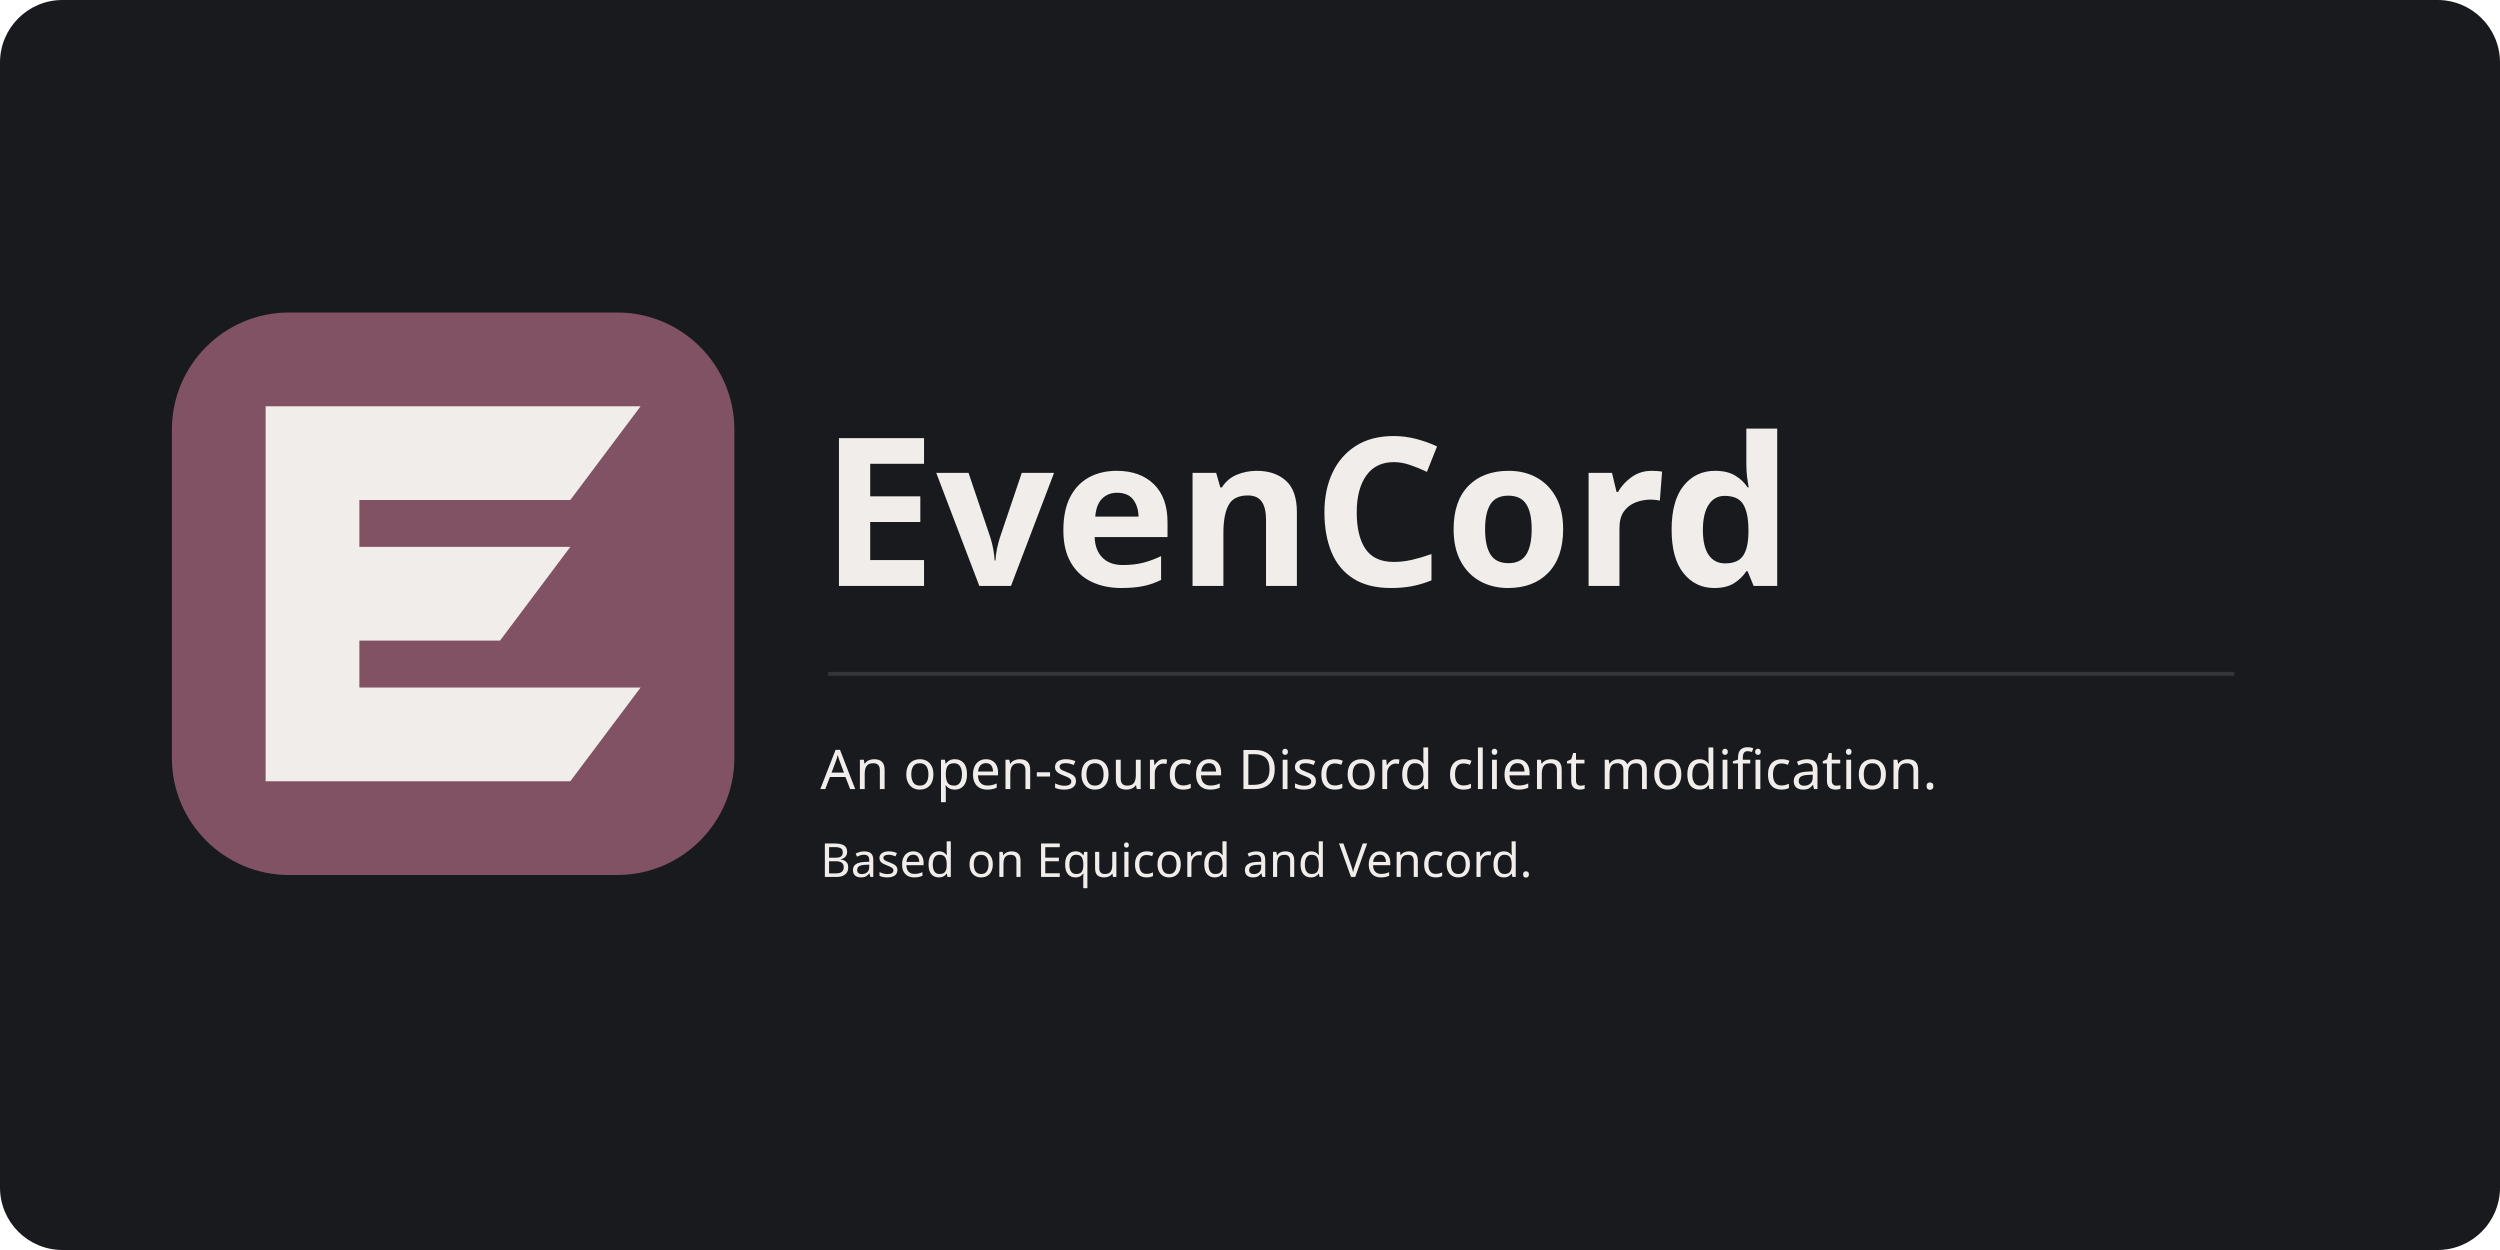
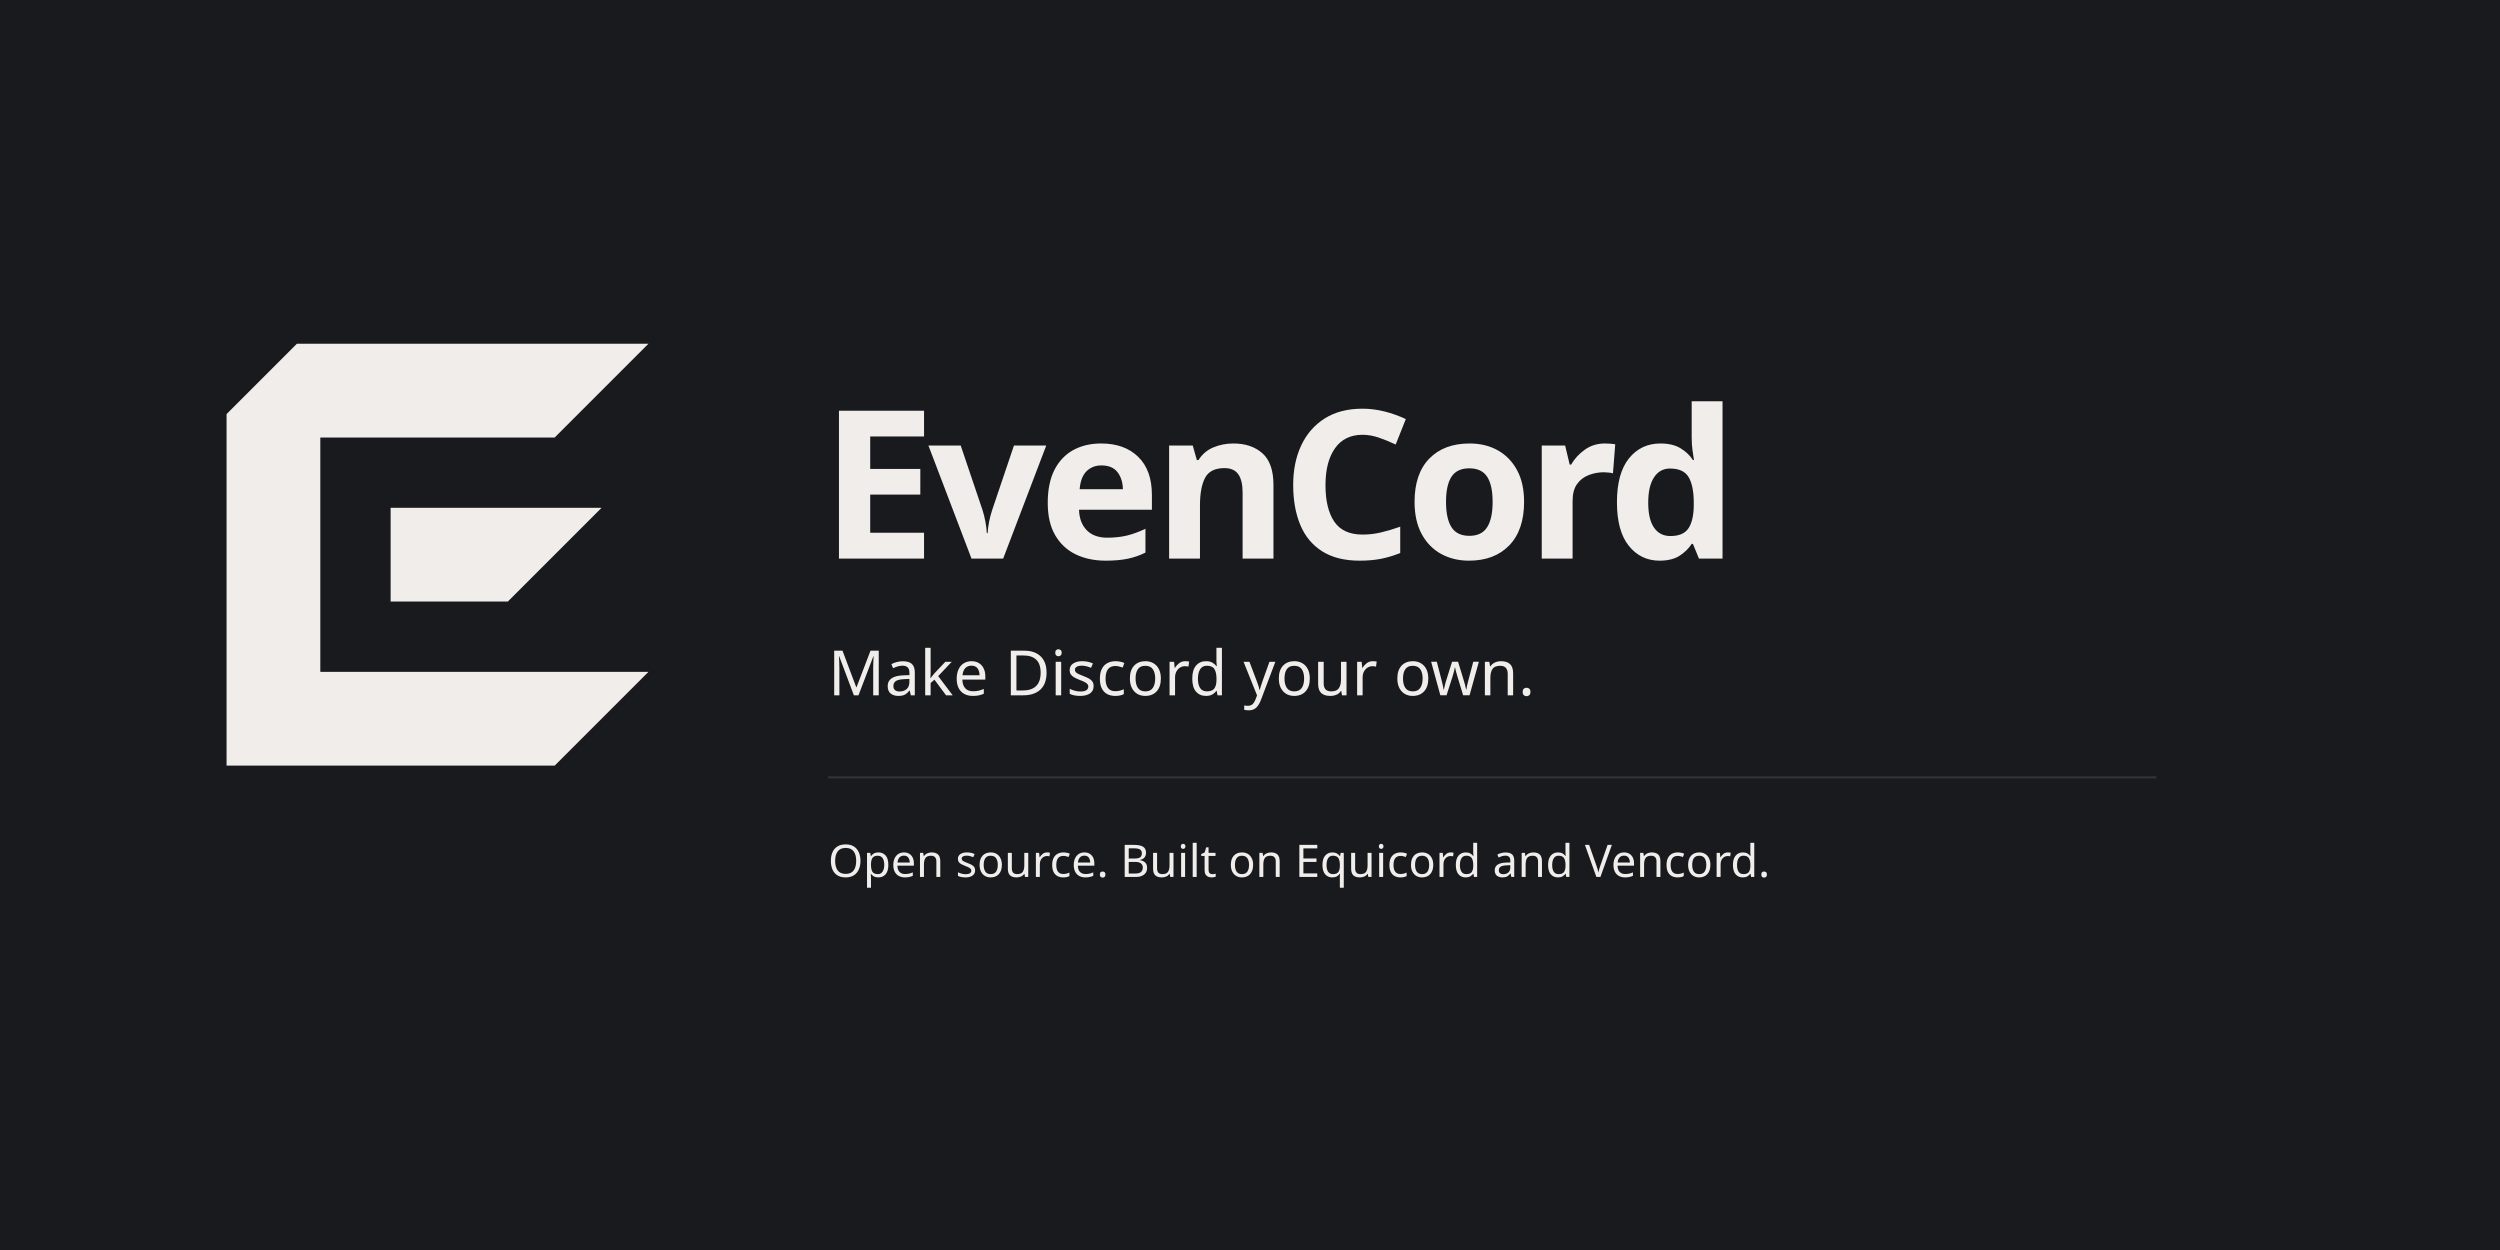
- <svg xmlns="http://www.w3.org/2000/svg" width="1280" height="640" viewBox="0 0 1280 640" role="img" aria-labelledby="title desc">
-   <rect width="1280" height="640" rx="32" fill="#191A1E" />
-   <rect x="88" y="160" width="288" height="288" rx="60" fill="#805263" />
-   <g transform="translate(88 160) scale(12)" fill="#F0EDEB">
-     <path d="M4 4H20L17 8H8V10H17L14 14H8V16H20L17 20H4Z" />
+ <svg xmlns="http://www.w3.org/2000/svg" width="1280" height="640" viewBox="0 0 1280 640" role="img" aria-label="EvenCord. Make Discord your own.">
+   <rect width="1280" height="640" fill="#191A1E" />
+   <g transform="translate(80 140) scale(12)" fill="#F0EDEB">
+     <path d="M6 3H21L17 7H7V17H21L17 21H3V6Z" />
+     <path d="M10 10H19L15 14H10Z" />
  </g>
-   <text x="420" y="300" font-family="Segoe UI, sans-serif" font-size="106" font-weight="600" fill="#F0EDEB">EvenCord</text>
-   <path d="M424 345h720" stroke="#34353B" stroke-width="2" />
-   <text x="420" y="404" font-family="Segoe UI, sans-serif" font-size="28" fill="#F0EDEB">An open-source Discord client modification.</text>
-   <text x="420" y="449" font-family="Segoe UI, sans-serif" font-size="24" fill="#F0EDEB">Based on Equicord and Vencord.</text>
+   <text x="420" y="286" font-family="Segoe UI, sans-serif" font-size="106" font-weight="600" letter-spacing="-4" fill="#F0EDEB">EvenCord</text>
+   <text x="424" y="356" font-family="Segoe UI, sans-serif" font-size="32" fill="#F0EDEB">Make Discord your own.</text>
+   <path d="M424 398h680" stroke="#34353B" />
+   <text x="424" y="449" font-family="Segoe UI, sans-serif" font-size="23" fill="#F0EDEB">Open source. Built on Equicord and Vencord.</text>
</svg>
